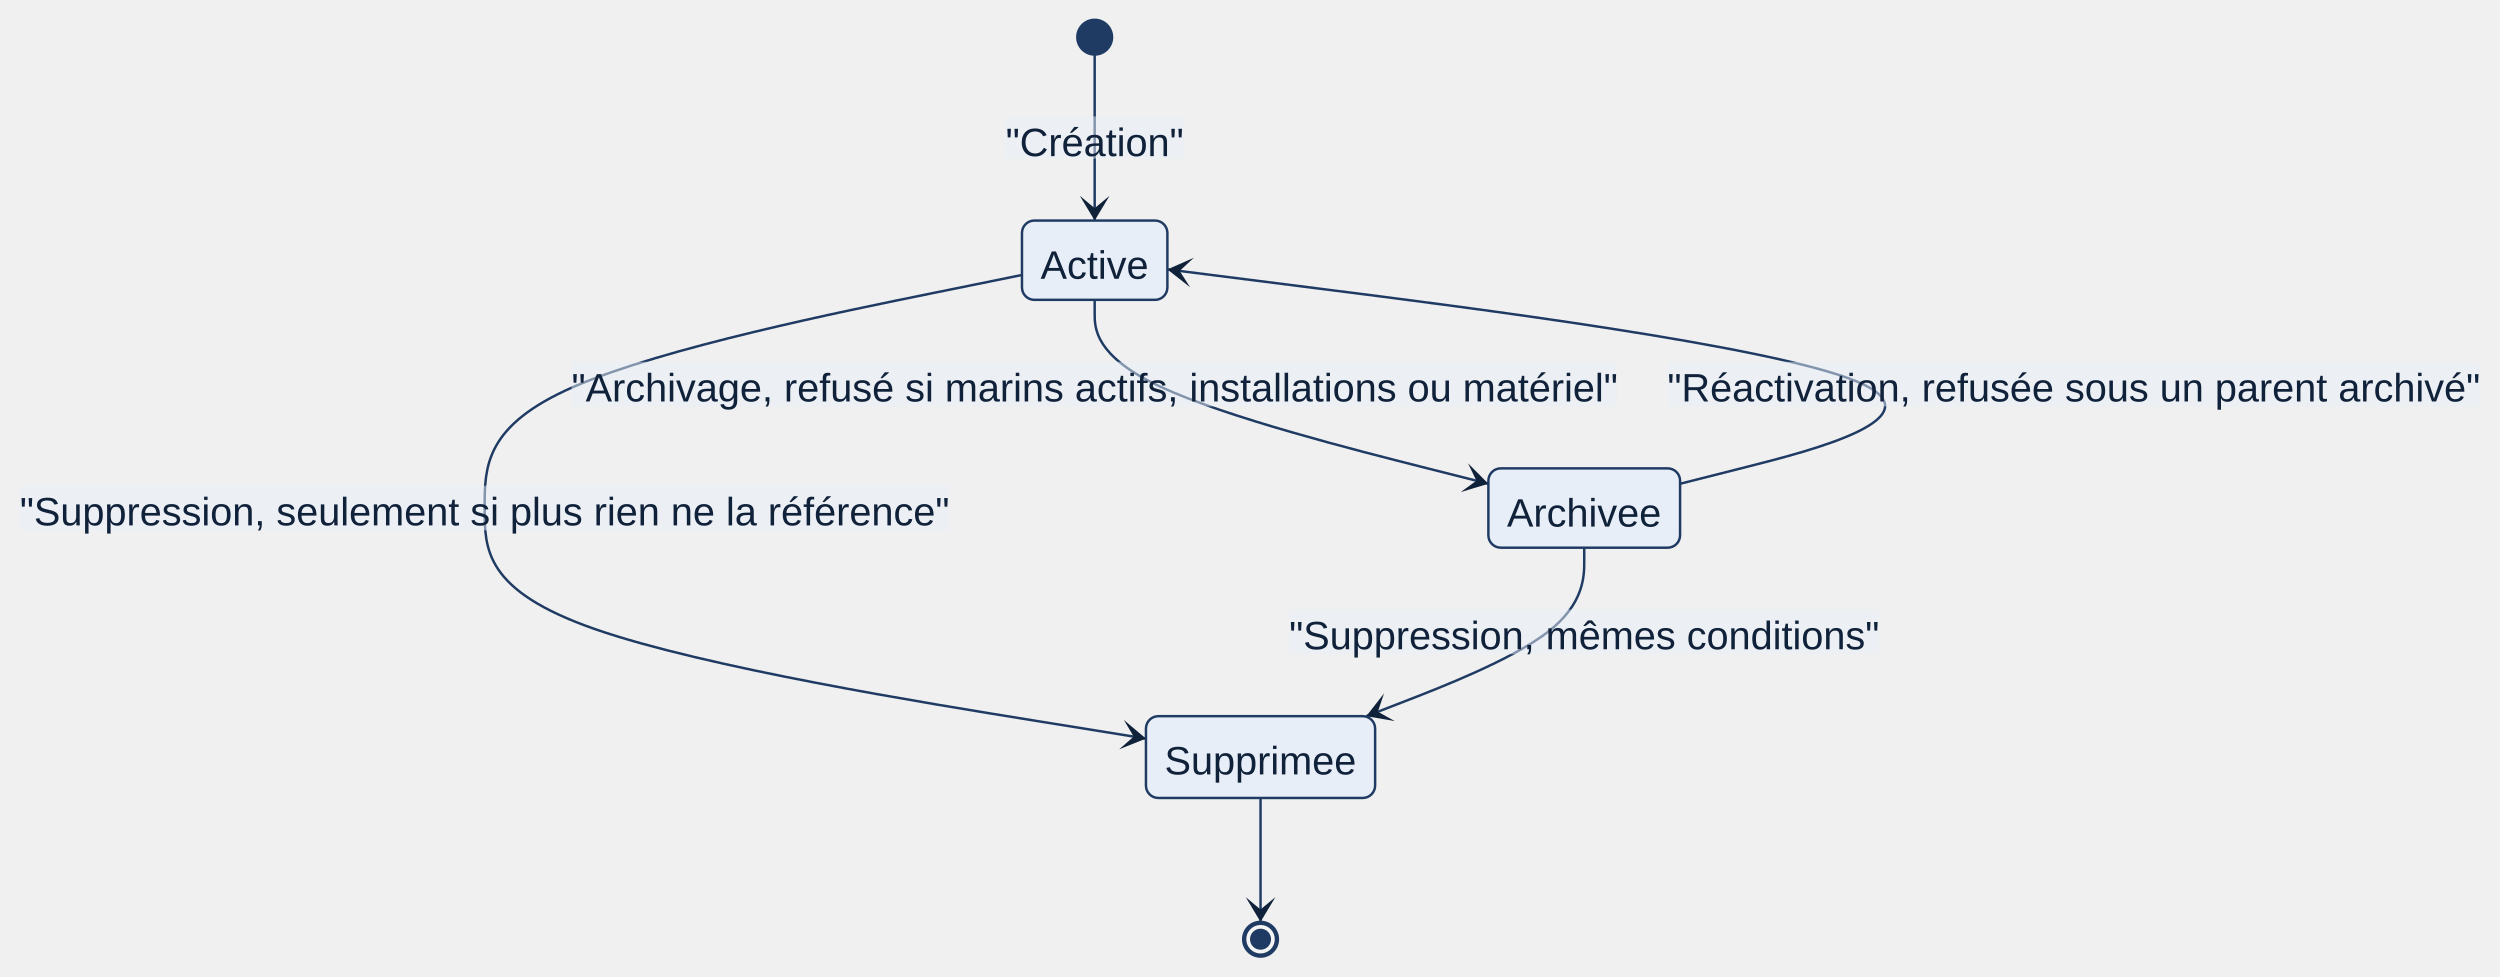
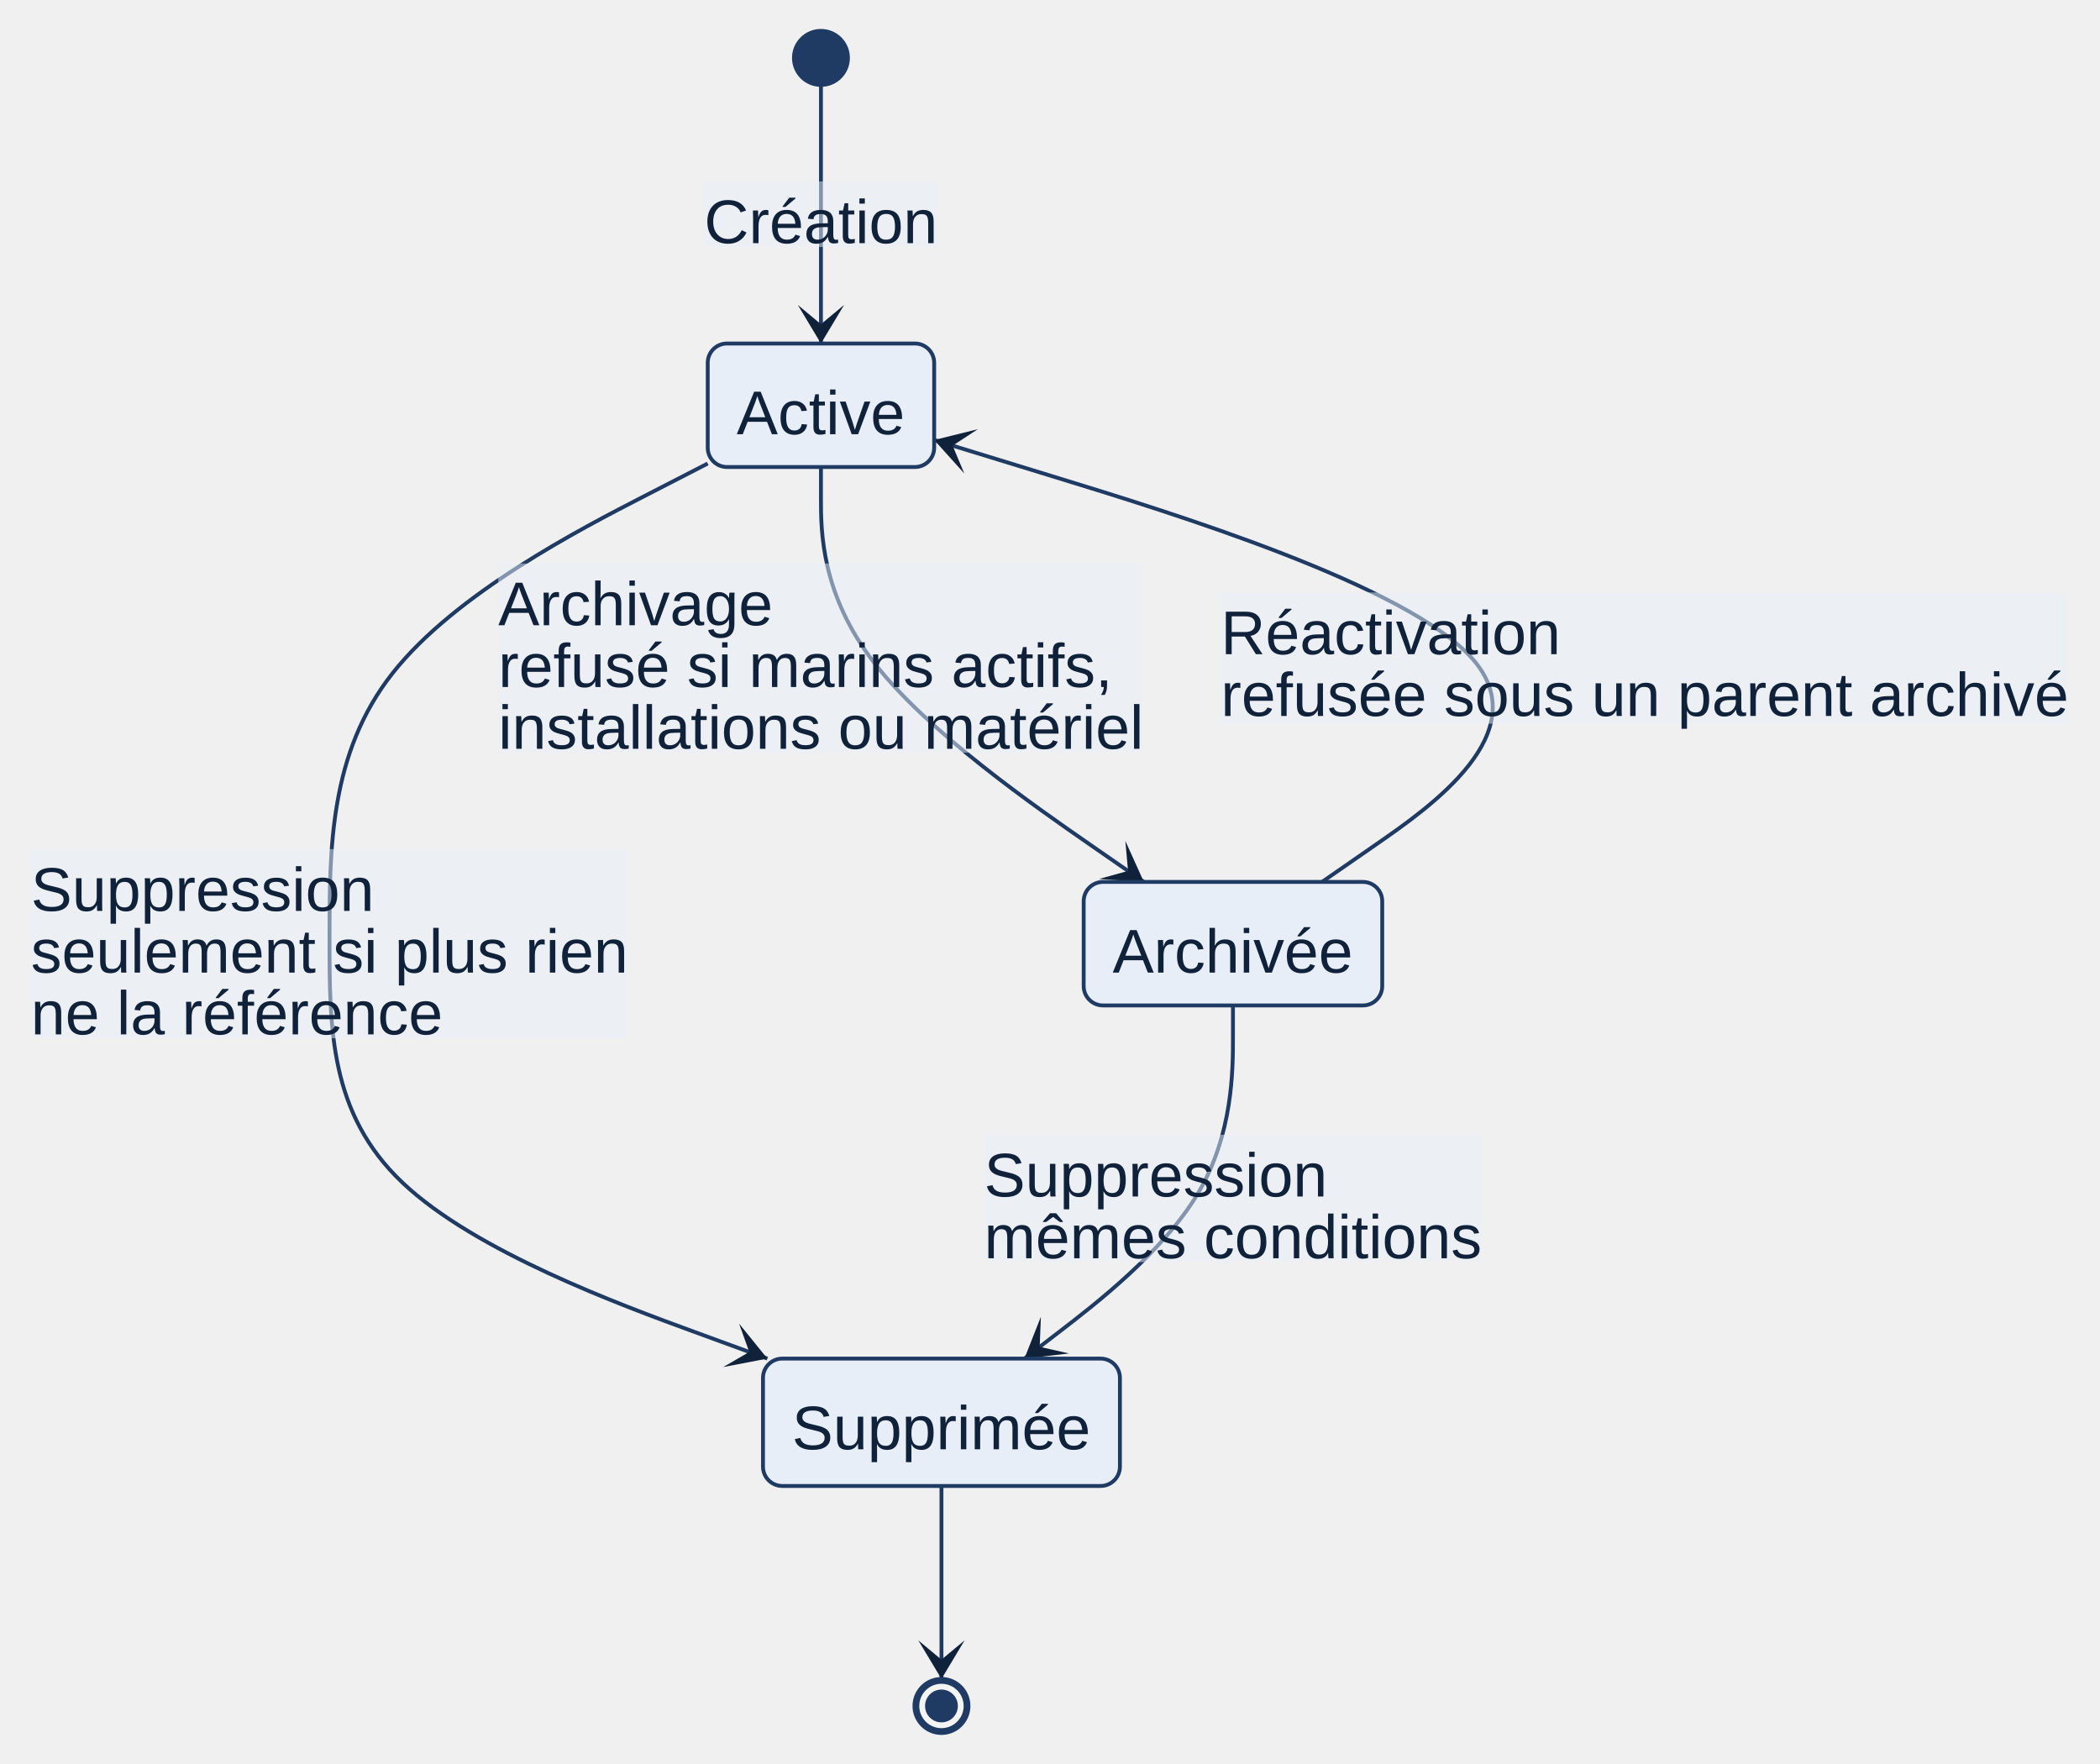
- <svg xmlns="http://www.w3.org/2000/svg" aria-roledescription="stateDiagram" role="graphics-document document" viewBox="0 0 1008.818 394" style="max-width: 1008.818px;" class="statediagram" width="100%" id="sS05_cycle_vie_unitemmd">
+ <svg xmlns="http://www.w3.org/2000/svg" aria-roledescription="stateDiagram" role="graphics-document document" viewBox="0 0 544.092 457" style="max-width: 544.092px;" class="statediagram" width="100%" id="sS05_cycle_vie_unitemmd">
  <style>#sS05_cycle_vie_unitemmd{font-family:Arial,sans-serif;font-size:16px;fill:#10213a;}#sS05_cycle_vie_unitemmd .error-icon{fill:#ffffff;}#sS05_cycle_vie_unitemmd .error-text{fill:#000000;stroke:#000000;}#sS05_cycle_vie_unitemmd .edge-thickness-normal{stroke-width:2px;}#sS05_cycle_vie_unitemmd .edge-thickness-thick{stroke-width:3.5px;}#sS05_cycle_vie_unitemmd .edge-pattern-solid{stroke-dasharray:0;}#sS05_cycle_vie_unitemmd .edge-pattern-dashed{stroke-dasharray:3;}#sS05_cycle_vie_unitemmd .edge-pattern-dotted{stroke-dasharray:2;}#sS05_cycle_vie_unitemmd .marker{fill:#1f3b63;stroke:#1f3b63;}#sS05_cycle_vie_unitemmd .marker.cross{stroke:#1f3b63;}#sS05_cycle_vie_unitemmd svg{font-family:Arial,sans-serif;font-size:16px;}#sS05_cycle_vie_unitemmd defs #statediagram-barbEnd{fill:#1f3b63;stroke:#1f3b63;}#sS05_cycle_vie_unitemmd g.stateGroup text{fill:#1f3b63;stroke:none;font-size:10px;}#sS05_cycle_vie_unitemmd g.stateGroup text{fill:#10213a;stroke:none;font-size:10px;}#sS05_cycle_vie_unitemmd g.stateGroup .state-title{font-weight:bolder;fill:#10213a;}#sS05_cycle_vie_unitemmd g.stateGroup rect{fill:#e8eef7;stroke:#1f3b63;}#sS05_cycle_vie_unitemmd g.stateGroup line{stroke:#1f3b63;stroke-width:1;}#sS05_cycle_vie_unitemmd .transition{stroke:#1f3b63;stroke-width:1;fill:none;}#sS05_cycle_vie_unitemmd .stateGroup .composit{fill:#f4f4f4;border-bottom:1px;}#sS05_cycle_vie_unitemmd .stateGroup .alt-composit{fill:#e0e0e0;border-bottom:1px;}#sS05_cycle_vie_unitemmd .state-note{stroke:hsl(52.683, 60%, 73.922%);fill:#fff5ad;}#sS05_cycle_vie_unitemmd .state-note text{fill:#333;stroke:none;font-size:10px;}#sS05_cycle_vie_unitemmd .stateLabel .box{stroke:none;stroke-width:0;fill:#e8eef7;opacity:0.5;}#sS05_cycle_vie_unitemmd .edgeLabel .label rect{fill:#e8eef7;opacity:0.5;}#sS05_cycle_vie_unitemmd .edgeLabel .label text{fill:#10213a;}#sS05_cycle_vie_unitemmd .label div .edgeLabel{color:#10213a;}#sS05_cycle_vie_unitemmd .stateLabel text{fill:#10213a;font-size:10px;font-weight:bold;}#sS05_cycle_vie_unitemmd .node circle.state-start{fill:#1f3b63;stroke:#1f3b63;}#sS05_cycle_vie_unitemmd .node .fork-join{fill:#1f3b63;stroke:#1f3b63;}#sS05_cycle_vie_unitemmd .node circle.state-end{fill:#1f3b63;stroke:#f4f4f4;stroke-width:1.5;}#sS05_cycle_vie_unitemmd .end-state-inner{fill:#f4f4f4;stroke-width:1.5;}#sS05_cycle_vie_unitemmd .node rect{fill:#e8eef7;stroke:#1f3b63;stroke-width:1px;}#sS05_cycle_vie_unitemmd .node polygon{fill:#e8eef7;stroke:#1f3b63;stroke-width:1px;}#sS05_cycle_vie_unitemmd #statediagram-barbEnd{fill:#1f3b63;}#sS05_cycle_vie_unitemmd .statediagram-cluster rect{fill:#e8eef7;stroke:#1f3b63;stroke-width:1px;}#sS05_cycle_vie_unitemmd .cluster-label,#sS05_cycle_vie_unitemmd .nodeLabel{color:#10213a;}#sS05_cycle_vie_unitemmd .statediagram-cluster rect.outer{rx:5px;ry:5px;}#sS05_cycle_vie_unitemmd .statediagram-state .divider{stroke:#1f3b63;}#sS05_cycle_vie_unitemmd .statediagram-state .title-state{rx:5px;ry:5px;}#sS05_cycle_vie_unitemmd .statediagram-cluster.statediagram-cluster .inner{fill:#f4f4f4;}#sS05_cycle_vie_unitemmd .statediagram-cluster.statediagram-cluster-alt .inner{fill:#ffffff;}#sS05_cycle_vie_unitemmd .statediagram-cluster .inner{rx:0;ry:0;}#sS05_cycle_vie_unitemmd .statediagram-state rect.basic{rx:5px;ry:5px;}#sS05_cycle_vie_unitemmd .statediagram-state rect.divider{stroke-dasharray:10,10;fill:#ffffff;}#sS05_cycle_vie_unitemmd .note-edge{stroke-dasharray:5;}#sS05_cycle_vie_unitemmd .statediagram-note rect{fill:#fff5ad;stroke:hsl(52.683, 60%, 73.922%);stroke-width:1px;rx:0;ry:0;}#sS05_cycle_vie_unitemmd .statediagram-note rect{fill:#fff5ad;stroke:hsl(52.683, 60%, 73.922%);stroke-width:1px;rx:0;ry:0;}#sS05_cycle_vie_unitemmd .statediagram-note text{fill:#333;}#sS05_cycle_vie_unitemmd .statediagram-note .nodeLabel{color:#333;}#sS05_cycle_vie_unitemmd .statediagram .edgeLabel{color:red;}#sS05_cycle_vie_unitemmd #dependencyStart,#sS05_cycle_vie_unitemmd #dependencyEnd{fill:#1f3b63;stroke:#1f3b63;stroke-width:1;}#sS05_cycle_vie_unitemmd .statediagramTitleText{text-anchor:middle;font-size:18px;fill:#10213a;}#sS05_cycle_vie_unitemmd :root{--mermaid-font-family:"trebuchet ms",verdana,arial,sans-serif;}</style>
  <g>
    <defs>
      <marker orient="auto" markerUnits="strokeWidth" markerHeight="14" markerWidth="20" refY="7" refX="19" id="sS05_cycle_vie_unitemmd_statediagram-barbEnd">
        <path d="M 19,7 L9,13 L14,7 L9,1 Z" />
      </marker>
    </defs>
    <g class="root">
      <g class="clusters" />
      <g class="edgePaths">
-         <path marker-end="url(#sS05_cycle_vie_unitemmd_statediagram-barbEnd)" style="fill:none" class="edge-thickness-normal transition" id="edge0" d="M441.732,22L441.732,27.583C441.732,33.167,441.732,44.333,441.732,55.5C441.732,66.667,441.732,77.833,441.732,83.417L441.732,89" />
-         <path marker-end="url(#sS05_cycle_vie_unitemmd_statediagram-barbEnd)" style="fill:none" class="edge-thickness-normal transition" id="edge1" d="M441.732,121L441.732,126.667C441.732,132.333,441.732,143.667,468.211,156.035C494.689,168.404,547.646,181.807,574.125,188.509L600.604,195.211" />
-         <path marker-end="url(#sS05_cycle_vie_unitemmd_statediagram-barbEnd)" style="fill:none" class="edge-thickness-normal transition" id="edge2" d="M677.955,195.211L704.434,188.509C730.912,181.807,783.869,168.404,749.388,153.987C714.907,139.571,592.988,124.142,532.028,116.427L471.068,108.713" />
-         <path marker-end="url(#sS05_cycle_vie_unitemmd_statediagram-barbEnd)" style="fill:none" class="edge-thickness-normal transition" id="edge3" d="M412.396,110.958L376.257,118.299C340.118,125.639,267.84,140.319,231.701,155.993C195.563,171.667,195.563,188.333,195.563,205C195.563,221.667,195.563,238.333,240.039,253.84C284.516,269.347,373.469,283.695,417.945,290.868L462.422,298.042" />
-         <path marker-end="url(#sS05_cycle_vie_unitemmd_statediagram-barbEnd)" style="fill:none" class="edge-thickness-normal transition" id="edge4" d="M639.279,221L639.279,226.667C639.279,232.333,639.279,243.667,624.622,255C609.965,266.333,580.652,277.667,565.995,283.333L551.338,289" />
-         <path marker-end="url(#sS05_cycle_vie_unitemmd_statediagram-barbEnd)" style="fill:none" class="edge-thickness-normal transition" id="edge5" d="M508.66,322L508.66,326.167C508.66,330.333,508.66,338.667,508.66,347C508.66,355.333,508.66,363.667,508.66,367.833L508.66,372" />
+         <path marker-end="url(#sS05_cycle_vie_unitemmd_statediagram-barbEnd)" style="fill:none" class="edge-thickness-normal transition" id="edge0" d="M212.701,22L212.701,27.583C212.701,33.167,212.701,44.333,212.701,55.5C212.701,66.667,212.701,77.833,212.701,83.417L212.701,89" />
+         <path marker-end="url(#sS05_cycle_vie_unitemmd_statediagram-barbEnd)" style="fill:none" class="edge-thickness-normal transition" id="edge1" d="M212.701,121L212.701,129.25C212.701,137.5,212.701,154,226.646,171.917C240.59,189.833,268.479,209.167,282.424,218.833L296.369,228.5" />
+         <path marker-end="url(#sS05_cycle_vie_unitemmd_statediagram-barbEnd)" style="fill:none" class="edge-thickness-normal transition" id="edge2" d="M342.53,228.5L356.474,218.833C370.419,209.167,398.308,189.833,381.559,170.75C364.811,151.667,303.424,132.833,272.73,123.417L242.037,114" />
+         <path marker-end="url(#sS05_cycle_vie_unitemmd_statediagram-barbEnd)" style="fill:none" class="edge-thickness-normal transition" id="edge3" d="M183.365,120.091L167.034,128.493C150.702,136.894,118.038,153.697,101.707,174.432C85.375,195.167,85.375,219.833,85.375,243.167C85.375,266.5,85.375,288.5,104.282,306.417C123.19,324.333,161.005,338.167,179.912,345.083L198.819,352" />
+         <path marker-end="url(#sS05_cycle_vie_unitemmd_statediagram-barbEnd)" style="fill:none" class="edge-thickness-normal transition" id="edge4" d="M319.449,260.5L319.449,268.833C319.449,277.167,319.449,293.833,310.443,309.083C301.436,324.333,283.423,338.167,274.416,345.083L265.409,352" />
+         <path marker-end="url(#sS05_cycle_vie_unitemmd_statediagram-barbEnd)" style="fill:none" class="edge-thickness-normal transition" id="edge5" d="M243.924,385L243.924,389.167C243.924,393.333,243.924,401.667,243.924,410C243.924,418.333,243.924,426.667,243.924,430.833L243.924,435" />
      </g>
      <g class="edgeLabels">
-         <g transform="translate(441.7324, 55.5)" class="edgeLabel">
-           <g transform="translate(-35.92188, -8.5)" class="label">
-             <rect height="17.001" width="71.784" ry="0" rx="0" />
+         <g transform="translate(212.7012, 55.5)" class="edgeLabel">
+           <g transform="translate(-30.24219, -8.5)" class="label">
+             <rect height="17.001" width="60.424" ry="0" rx="0" />
            <text style="">
-               <tspan class="row" x="0" dy="1em" xml:space="preserve">"Création"</tspan>
+               <tspan class="row" x="0" dy="1em" xml:space="preserve">Création</tspan>
            </text>
          </g>
        </g>
-         <g transform="translate(441.7324, 155)" class="edgeLabel">
-           <g transform="translate(-211.1016, -9)" class="label">
-             <rect height="18.001" width="421.814" ry="0" rx="0" />
+         <g transform="translate(212.7012, 170.5)" class="edgeLabel">
+           <g transform="translate(-83.60156, -24.5)" class="label">
+             <rect height="49.001" width="167.053" ry="0" rx="0" />
            <text style="">
-               <tspan class="row" x="0" dy="1em" xml:space="preserve">"Archivage, refusé si marins actifs, installations ou matériel"</tspan>
+               <tspan class="row" x="0" dy="1em" xml:space="preserve">Archivage</tspan>
+               <tspan class="row" x="0" dy="1em" xml:space="preserve">refusé si marins actifs,</tspan>
+               <tspan class="row" x="0" dy="1em" xml:space="preserve">installations ou matériel</tspan>
            </text>
          </g>
        </g>
-         <g transform="translate(836.8262, 155)" class="edgeLabel">
-           <g transform="translate(-163.9922, -9)" class="label">
-             <rect height="18.001" width="327.685" ry="0" rx="0" />
+         <g transform="translate(426.1973, 170.5)" class="edgeLabel">
+           <g transform="translate(-109.8945, -17)" class="label">
+             <rect height="34.001" width="219.591" ry="0" rx="0" />
            <text style="">
-               <tspan class="row" x="0" dy="1em" xml:space="preserve">"Réactivation, refusée sous un parent archivé"</tspan>
+               <tspan class="row" x="0" dy="1em" xml:space="preserve">Réactivation</tspan>
+               <tspan class="row" x="0" dy="1em" xml:space="preserve">refusée sous un parent archivé</tspan>
            </text>
          </g>
        </g>
-         <g transform="translate(195.5625, 205)" class="edgeLabel">
-           <g transform="translate(-187.5625, -9)" class="label">
-             <rect height="18.001" width="374.78" ry="0" rx="0" />
+         <g transform="translate(85.375, 244.5)" class="edgeLabel">
+           <g transform="translate(-77.375, -24.5)" class="label">
+             <rect height="49.001" width="154.599" ry="0" rx="0" />
            <text style="">
-               <tspan class="row" x="0" dy="1em" xml:space="preserve">"Suppression, seulement si plus rien ne la référence"</tspan>
+               <tspan class="row" x="0" dy="1em" xml:space="preserve">Suppression</tspan>
+               <tspan class="row" x="0" dy="1em" xml:space="preserve">seulement si plus rien</tspan>
+               <tspan class="row" x="0" dy="1em" xml:space="preserve">ne la référence</tspan>
            </text>
          </g>
        </g>
-         <g transform="translate(639.2793, 255)" class="edgeLabel">
-           <g transform="translate(-119.0703, -9)" class="label">
-             <rect height="18.001" width="237.931" ry="0" rx="0" />
+         <g transform="translate(319.4492, 310.5)" class="edgeLabel">
+           <g transform="translate(-64.47656, -16.5)" class="label">
+             <rect height="33.001" width="128.833" ry="0" rx="0" />
            <text style="">
-               <tspan class="row" x="0" dy="1em" xml:space="preserve">"Suppression, mêmes conditions"</tspan>
+               <tspan class="row" x="0" dy="1em" xml:space="preserve">Suppression</tspan>
+               <tspan class="row" x="0" dy="1em" xml:space="preserve">mêmes conditions</tspan>
            </text>
          </g>
        </g>
        <g class="edgeLabel">
          <g transform="translate(0, 0)" class="label">
            <rect height="0" width="0" ry="0" rx="0" />
            <text style="">
              <tspan class="row" x="0" dy="1em" xml:space="preserve" />
            </text>
          </g>
        </g>
      </g>
      <g class="nodes">
-         <g transform="translate(441.7324, 15)" data-id="root_start" data-node="true" id="state-root_start-0" class="node default">
-           <circle height="14" width="14" r="7" class="state-start" />
-         </g>
-         <g transform="translate(441.7324, 105)" data-id="Active" data-node="true" id="state-Active-3" class="node  statediagram-state undefined">
+         <g transform="translate(212.7012, 105)" data-id="Active" data-node="true" id="state-Active-3" class="node  statediagram-state undefined">
          <rect height="32" width="58.672" y="-16" x="-29.336" style="" class="basic label-container" />
          <g transform="translate(-21.83594, -8.5)" style="" class="label">
            <rect />
            <text style="">
              <tspan class="row" x="0" dy="1em" xml:space="preserve">Active</tspan>
            </text>
          </g>
        </g>
-         <g transform="translate(639.2793, 205)" data-id="Archivee" data-node="true" id="state-Archivee-4" class="node  statediagram-state undefined">
+         <g transform="translate(319.4492, 244.5)" data-id="Archivee" data-node="true" id="state-Archivee-4" class="node  statediagram-state undefined">
          <rect height="32" width="77.352" y="-16" x="-38.676" style="" class="basic label-container" />
          <g transform="translate(-31.17578, -8.5)" style="" class="label">
            <rect />
            <text style="">
-               <tspan class="row" x="0" dy="1em" xml:space="preserve">Archivee</tspan>
+               <tspan class="row" x="0" dy="1em" xml:space="preserve">Archivée</tspan>
            </text>
          </g>
        </g>
-         <g transform="translate(508.6602, 305.5)" data-id="Supprimee" data-node="true" id="state-Supprimee-5" class="node  statediagram-state undefined">
+         <g transform="translate(243.9238, 368.5)" data-id="Supprimee" data-node="true" id="state-Supprimee-5" class="node  statediagram-state undefined">
          <rect height="33" width="92.477" y="-16.5" x="-46.238" style="" class="basic label-container" />
          <g transform="translate(-38.73828, -9)" style="" class="label">
            <rect />
            <text style="">
-               <tspan class="row" x="0" dy="1em" xml:space="preserve">Supprimee</tspan>
+               <tspan class="row" x="0" dy="1em" xml:space="preserve">Supprimée</tspan>
            </text>
          </g>
        </g>
-         <g transform="translate(508.6602, 379)" data-id="root_end" data-node="true" id="state-root_end-5" class="node default">
+         <g transform="translate(212.7012, 15)" data-id="root_start" data-node="true" id="state-root_start-0" class="node default">
+           <circle height="14" width="14" r="7" class="state-start" />
+         </g>
+         <g transform="translate(243.9238, 442)" data-id="root_end" data-node="true" id="state-root_end-5" class="node default">
          <circle height="14" width="14" r="7" class="state-start" />
          <circle height="10" width="10" r="5" class="state-end" />
        </g>
      </g>
    </g>
  </g>
</svg>
